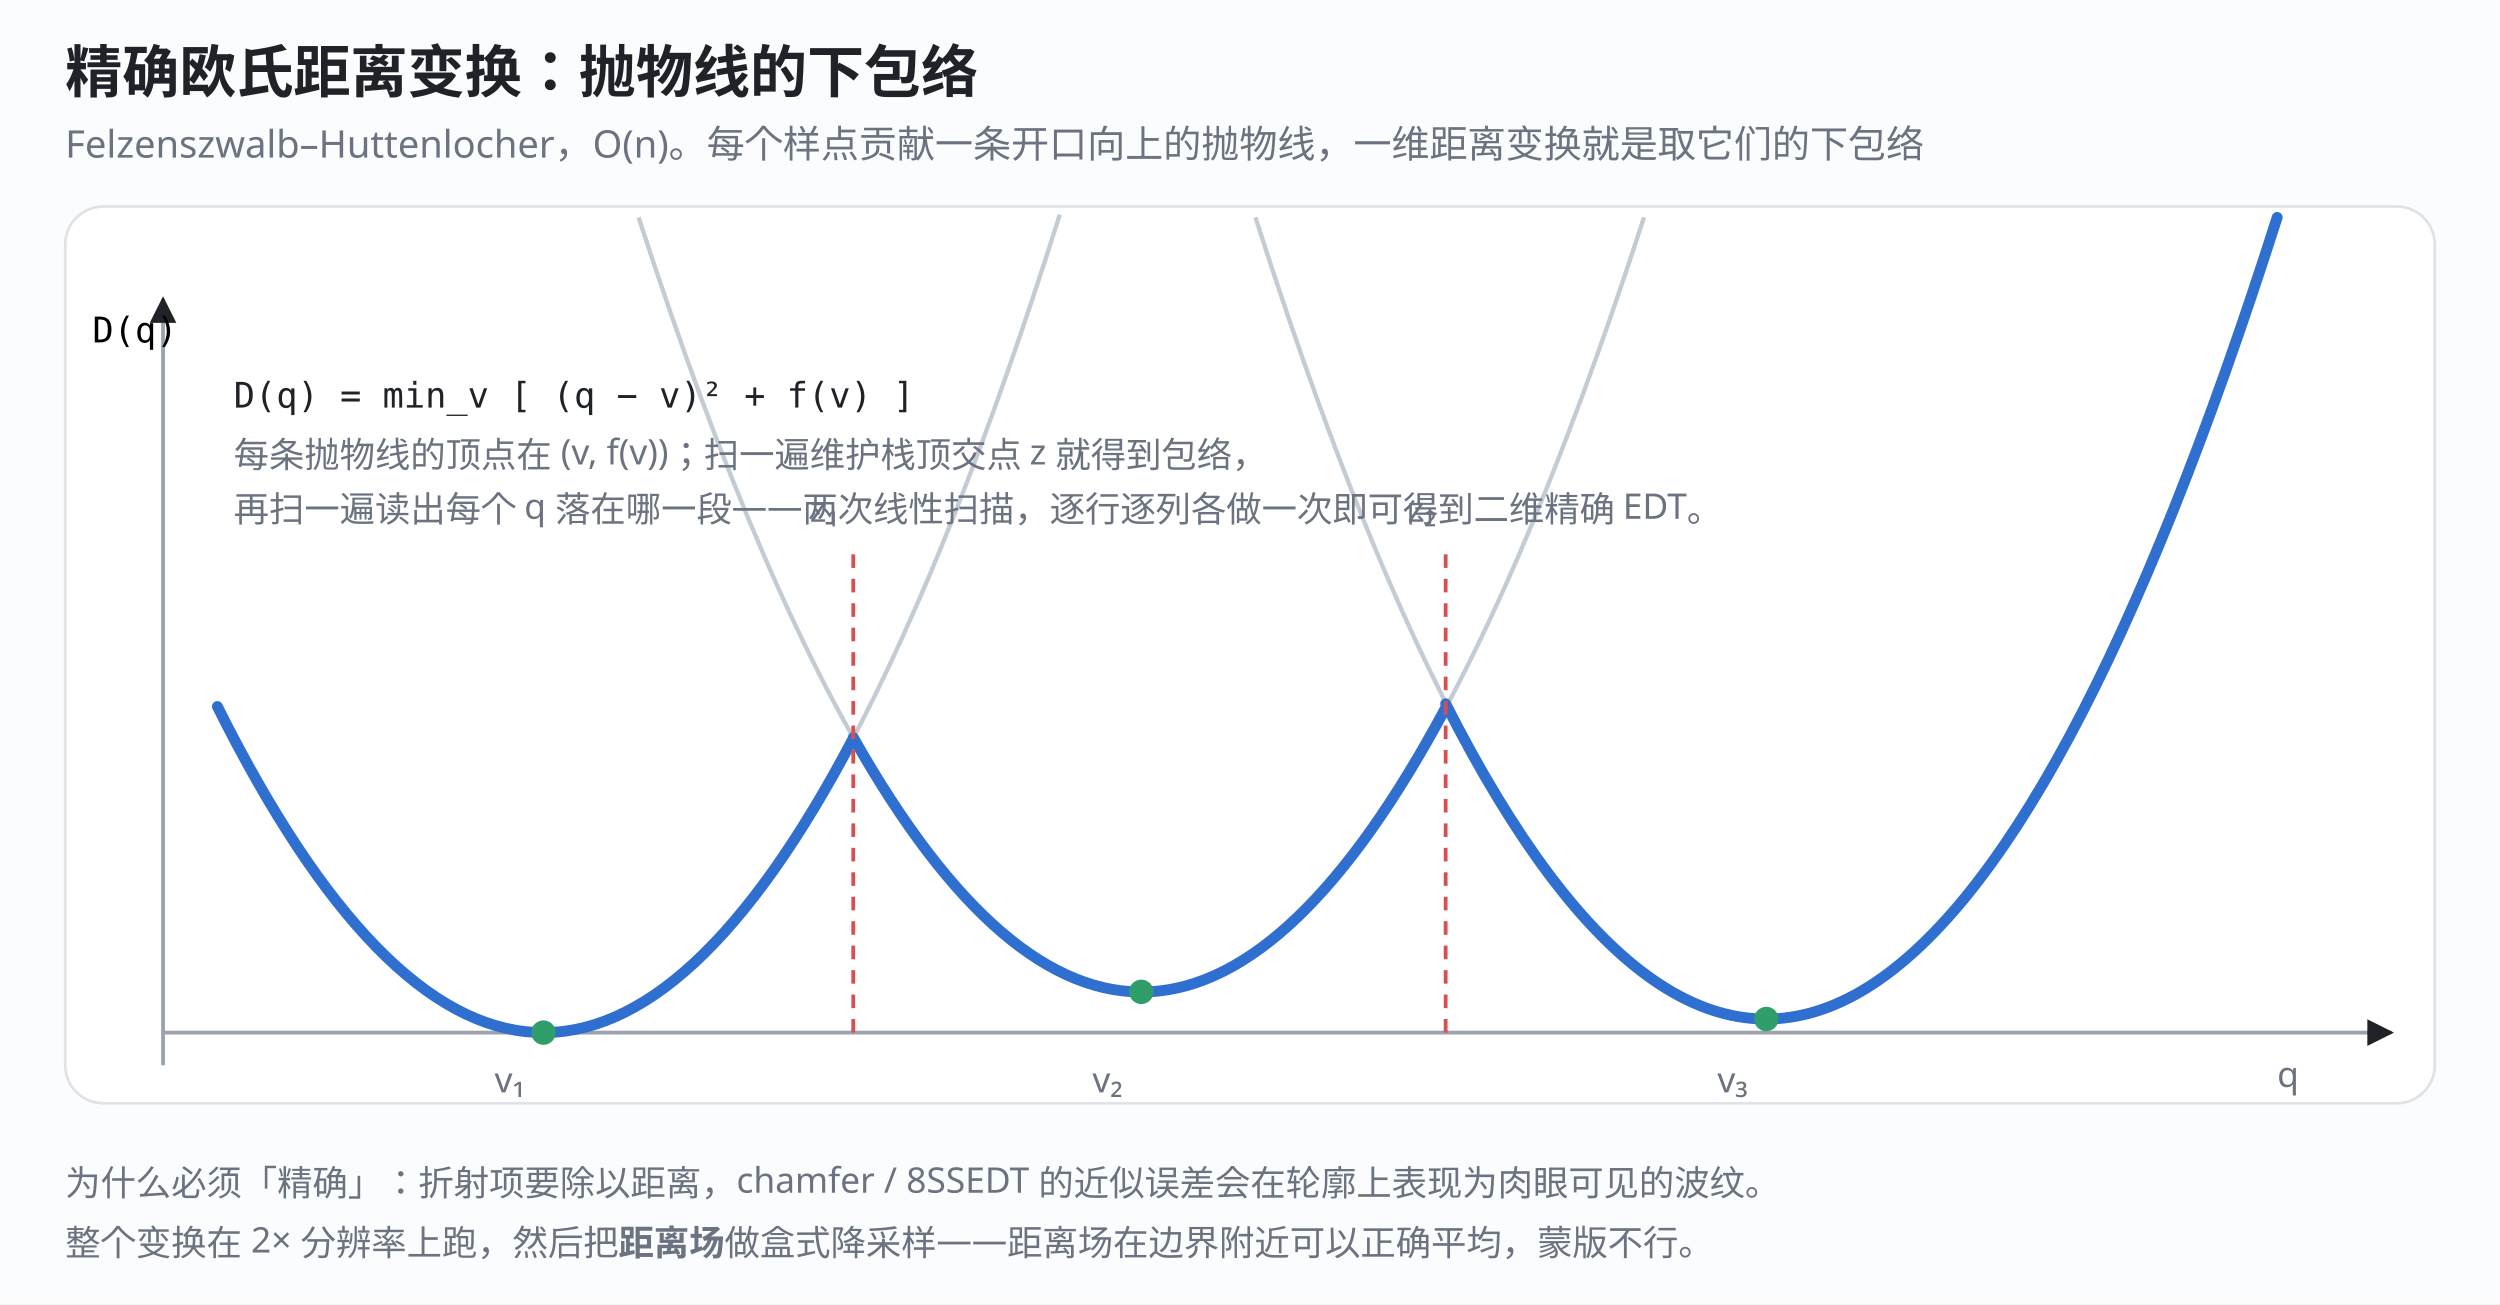
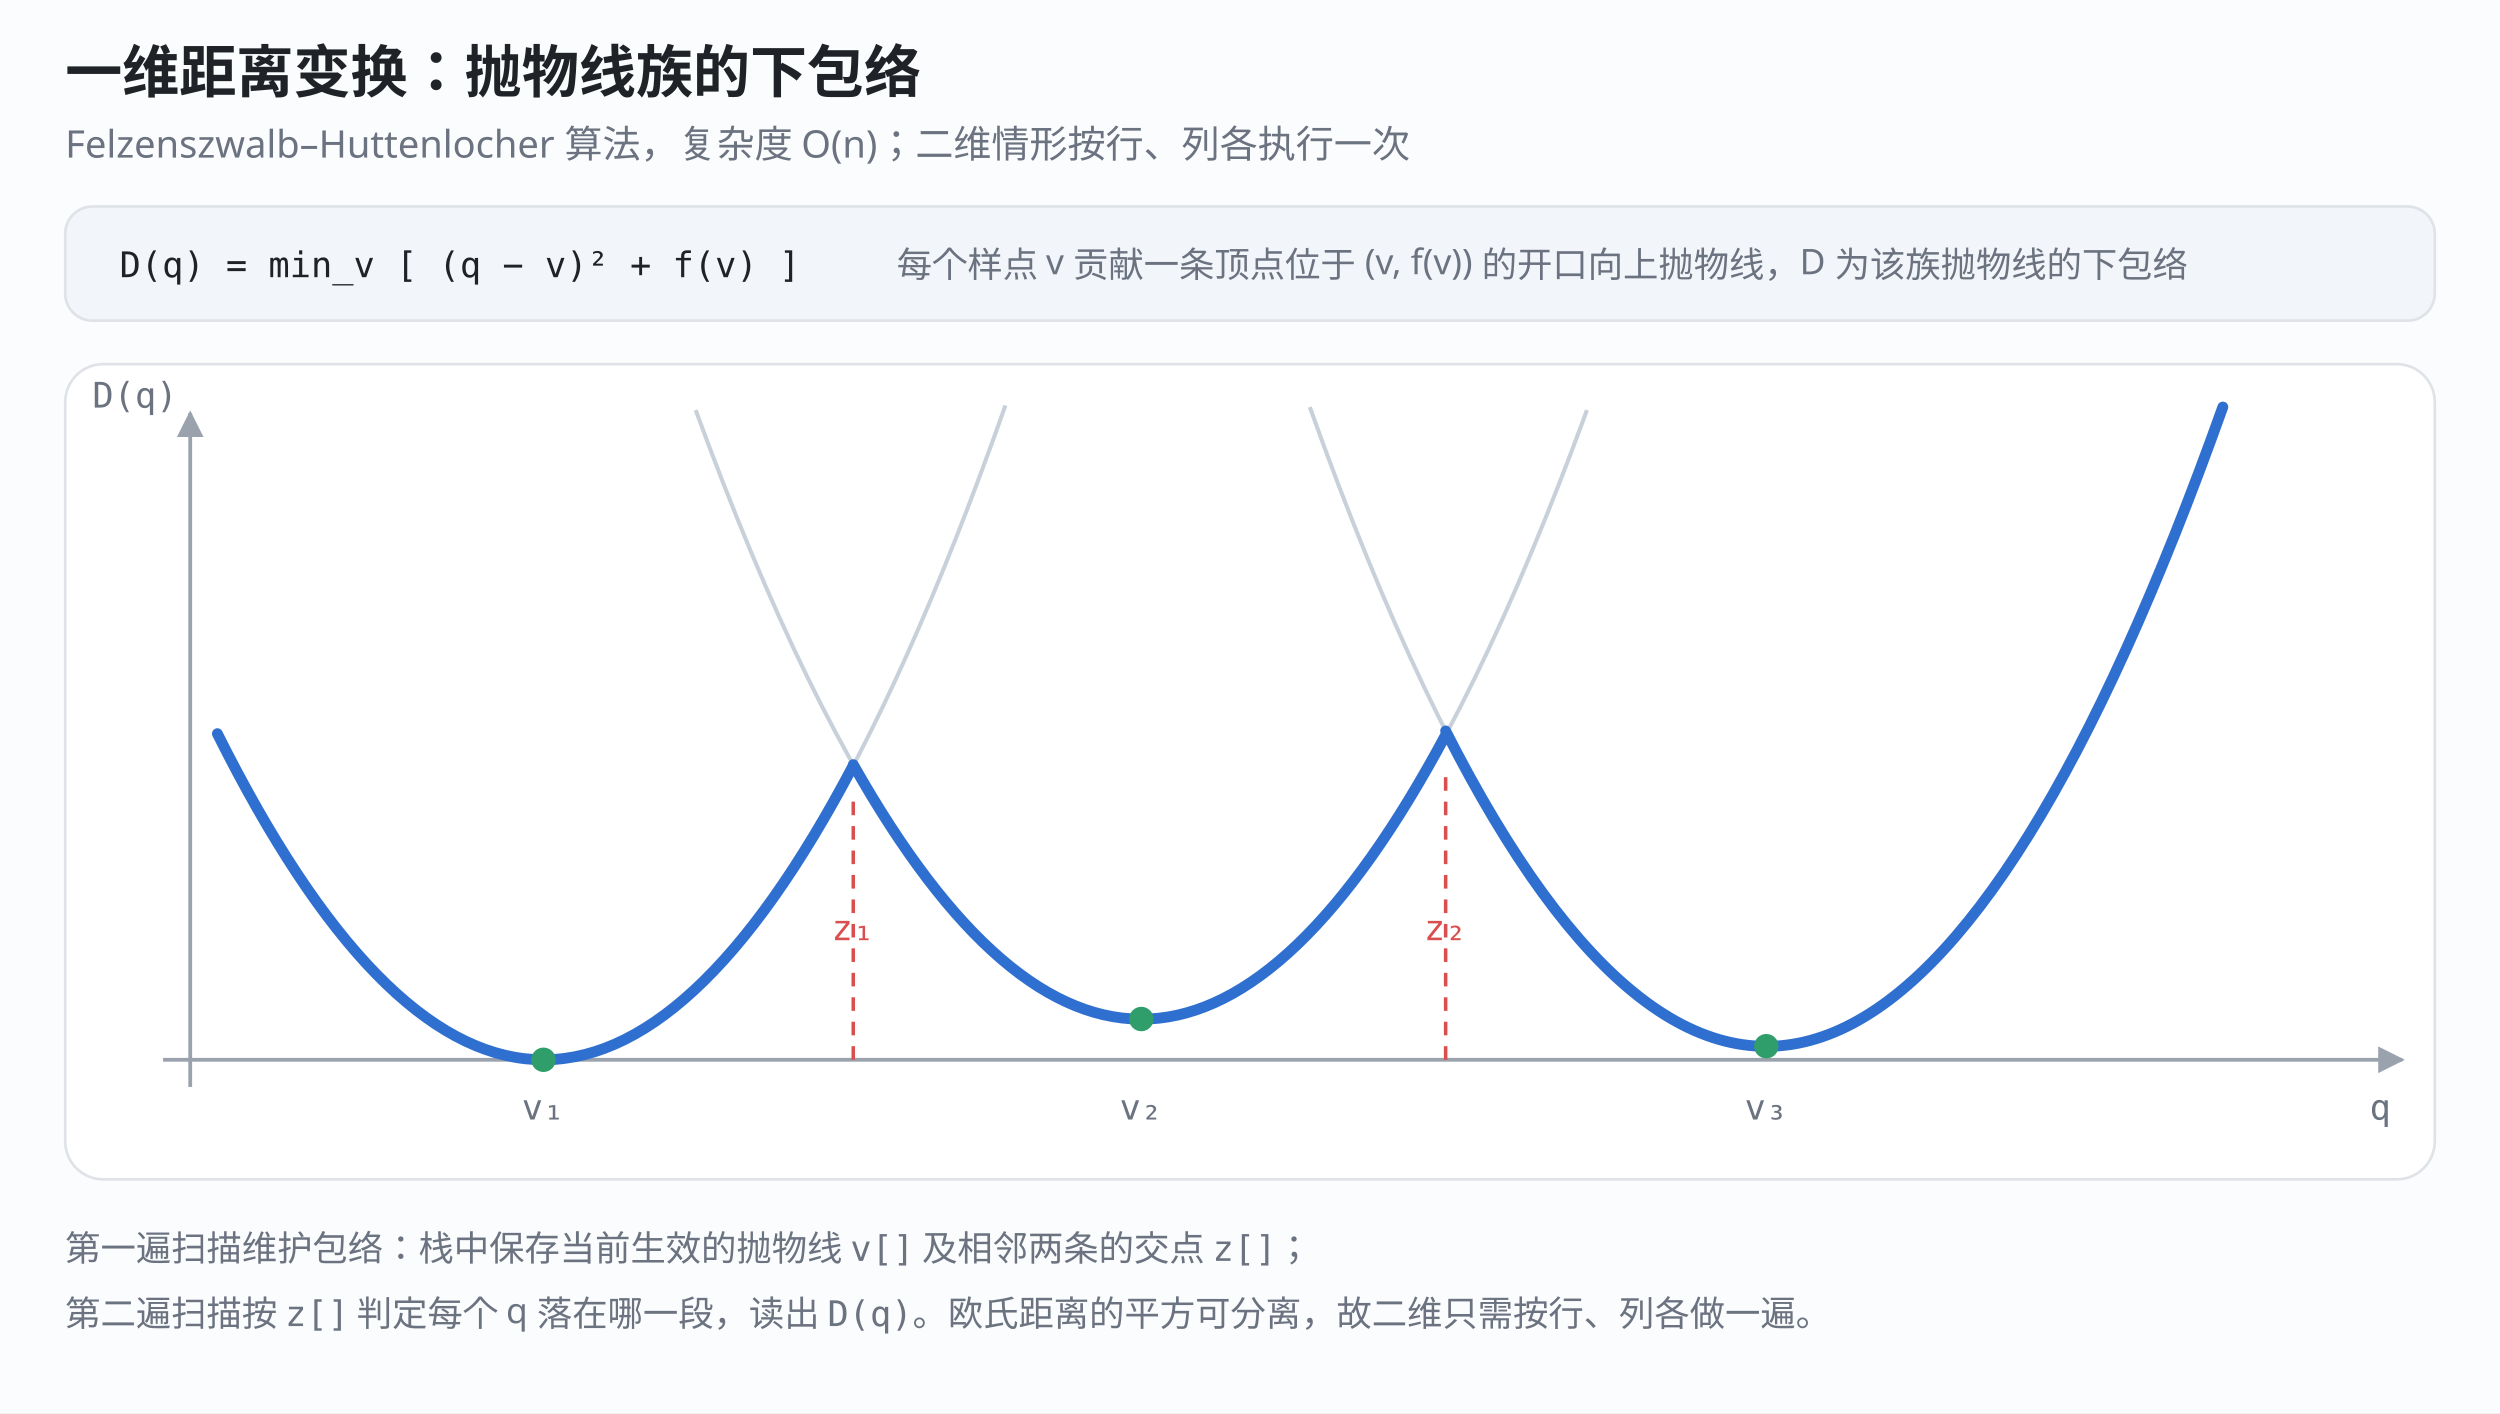
- <svg xmlns="http://www.w3.org/2000/svg" viewBox="0 0 920 480">
+ <svg xmlns="http://www.w3.org/2000/svg" viewBox="0 0 920 520">
  <defs>
    <marker id="f6-ink" markerHeight="7" markerWidth="7" orient="auto-start-reverse" refX="9" refY="5" viewBox="0 0 10 10">
-       <path fill="#1f2328" d="m0 0 10 5-10 5z" />
+       <path fill="#9aa2ad" d="m0 0 10 5-10 5z" />
    </marker>
-     <style>text{font-family:"Segoe UI","PingFang SC","Microsoft YaHei",system-ui,sans-serif}.lbl,.mono{font-size:13px}.lbl{fill:#6b7280}.mono{font-family:"Cascadia Code",Consolas,ui-monospace,monospace}.par{fill:none;stroke:#c3cbd5;stroke-width:1.6}.ax{stroke:#9aa2ad;stroke-width:1.4}</style>
+     <style>text{font-family:"Segoe UI","PingFang SC","Microsoft YaHei",system-ui,sans-serif}.lbl,.mono{font-size:13px}.lbl{fill:#6b7280}.mono{font-family:"Cascadia Code",Consolas,ui-monospace,monospace}.par{fill:none;stroke:#c8d0da;stroke-width:1.5}.ax{stroke:#9aa2ad;stroke-width:1.4}</style>
  </defs>
-   <path fill="#fbfcfd" d="M0 0h920v480H0z" />
-   <text x="24" y="34" style="font-size:21px;font-weight:700;fill:#1f2328">精确欧氏距离变换：抛物线的下包络</text>
-   <text x="24" y="58" style="font-size:14px;fill:#6b7280">Felzenszwalb–Huttenlocher，O(n)。每个样点贡献一条开口向上的抛物线，一维距离变换就是取它们的下包络</text>
-   <rect width="872" height="330" x="24" y="76" fill="#fff" stroke="#dfe3e8" rx="14" />
-   <path marker-end="url(#f6-ink)" d="M60 380h820" class="ax" />
-   <path marker-end="url(#f6-ink)" d="M60 392V110" class="ax" />
-   <text x="838" y="400" class="lbl">q</text>
-   <text x="34" y="126" class="mono">D(q)</text>
-   <path d="M80 260Q235 570 390 79" class="par" />
-   <path d="M235 80q185 570 370 0" class="par" />
-   <path d="M462 80q188 589 376 0" class="par" />
-   <path d="M80 260q117 234 234 11.7m0-.3Q423 464 532 260.5m0-1.5Q685 560 838 80" style="fill:none;stroke:#2f6fd0;stroke-width:4;stroke-linecap:round" />
-   <circle cx="200" cy="380" r="4.5" fill="#2f9e6b" />
-   <circle cx="420" cy="365" r="4.5" fill="#2f9e6b" />
-   <circle cx="650" cy="375" r="4.5" fill="#2f9e6b" />
-   <text x="182" y="402" class="lbl">v₁</text>
-   <text x="402" y="402" class="lbl">v₂</text>
-   <text x="632" y="402" class="lbl">v₃</text>
-   <path d="M314 380V200m218 180V200" style="stroke-width:1.4;stroke:#d94f4f;stroke-dasharray:5 4" />
-   <text x="298" y="192" fill="#d94f4f" class="lbl">z₁</text>
-   <text x="518" y="192" fill="#d94f4f" class="lbl">z₂</text>
-   <text x="86" y="150" fill="#1f2328" class="mono">D(q) = min_v [ (q − v)² + f(v) ]</text>
-   <text x="86" y="172" class="lbl">每条抛物线的顶点在 (v, f(v))；扫一遍维护栈顶交点 z 就得到包络，</text>
-   <text x="86" y="192" class="lbl">再扫一遍读出每个 q 落在哪一段——两次线性扫描，逐行逐列各做一次即可得到二维精确 EDT。</text>
-   <text x="24" y="440" class="lbl">为什么必须「精确」：折射项要除以距离，chamfer / 8SSEDT 的近似误差会在轮廓上表现为肉眼可见的波纹。</text>
-   <text x="24" y="462" class="lbl">整个变换在 2× 分辨率上跑，然后把<tspan font-weight="700">距离场</tspan>做盒式降采样——距离场在边界附近可以正确平均，蒙版不行。</text>
+   <path fill="#fbfcfd" d="M0 0h920v520H0z" />
+   <text x="24" y="34" style="font-size:21px;font-weight:700;fill:#1f2328">一维距离变换：抛物线族的下包络</text>
+   <text x="24" y="58" style="font-size:14px;fill:#6b7280">Felzenszwalb–Huttenlocher 算法，复杂度 O(n)；二维情形按行、列各执行一次</text>
+   <rect width="872" height="42" x="24" y="76" fill="#f2f5f9" stroke="#dfe3e8" rx="10" />
+   <text x="44" y="102" fill="#1f2328" class="mono" font-size="15">D(q) = min_v [ (q − v)² + f(v) ]</text>
+   <text x="330" y="102" class="lbl">每个样点 v 贡献一条顶点位于 (v, f(v)) 的开口向上抛物线，D 为该族抛物线的下包络</text>
+   <rect width="872" height="300" x="24" y="134" fill="#fff" stroke="#dfe3e8" rx="14" />
+   <path marker-end="url(#f6-ink)" d="M60 390h824" class="ax" />
+   <path marker-end="url(#f6-ink)" d="M70 400V152" class="ax" />
+   <text x="34" y="150" fill="#6b7280" class="mono">D(q)</text>
+   <text x="872" y="412" fill="#6b7280" class="mono">q</text>
+   <path d="M80 270q145 290 290-120.8" class="par" />
+   <path d="M256 150.9q164 448.2 328 0" class="par" />
+   <path d="M482 149.8q168 470.4 336 0" class="par" />
+   <path d="M80 270q117 234 234 11.7m0-.3Q423 474 532 270.5m0-1.5q143 281.3 286-119.2" style="fill:none;stroke:#2f6fd0;stroke-width:4;stroke-linecap:round" />
+   <circle cx="200" cy="390" r="4.5" fill="#2f9e6b" />
+   <circle cx="420" cy="375" r="4.5" fill="#2f9e6b" />
+   <circle cx="650" cy="385" r="4.5" fill="#2f9e6b" />
+   <text x="192" y="412" fill="#6b7280" class="mono">v₁</text>
+   <text x="412" y="412" fill="#6b7280" class="mono">v₂</text>
+   <text x="642" y="412" fill="#6b7280" class="mono">v₃</text>
+   <path d="M314 390v-98m218 98V282" style="stroke:#d94f4f;stroke-width:1.3;stroke-dasharray:5 4" />
+   <text x="306" y="346" fill="#d94f4f" class="mono">z₁</text>
+   <text x="524" y="346" fill="#d94f4f" class="mono">z₂</text>
+   <text x="24" y="464" class="lbl">第一遍扫描维护包络：栈中保存当前生效的抛物线 <tspan class="mono">v[]</tspan> 及相邻两条的交点 <tspan class="mono">z[]</tspan>；</text>
+   <text x="24" y="488" class="lbl">第二遍扫描按 <tspan class="mono">z[]</tspan> 判定每个 q 落在哪一段，读出 <tspan class="mono">D(q)</tspan>。欧氏距离的平方可分离，故二维只需按行、列各做一遍。</text>
</svg>
